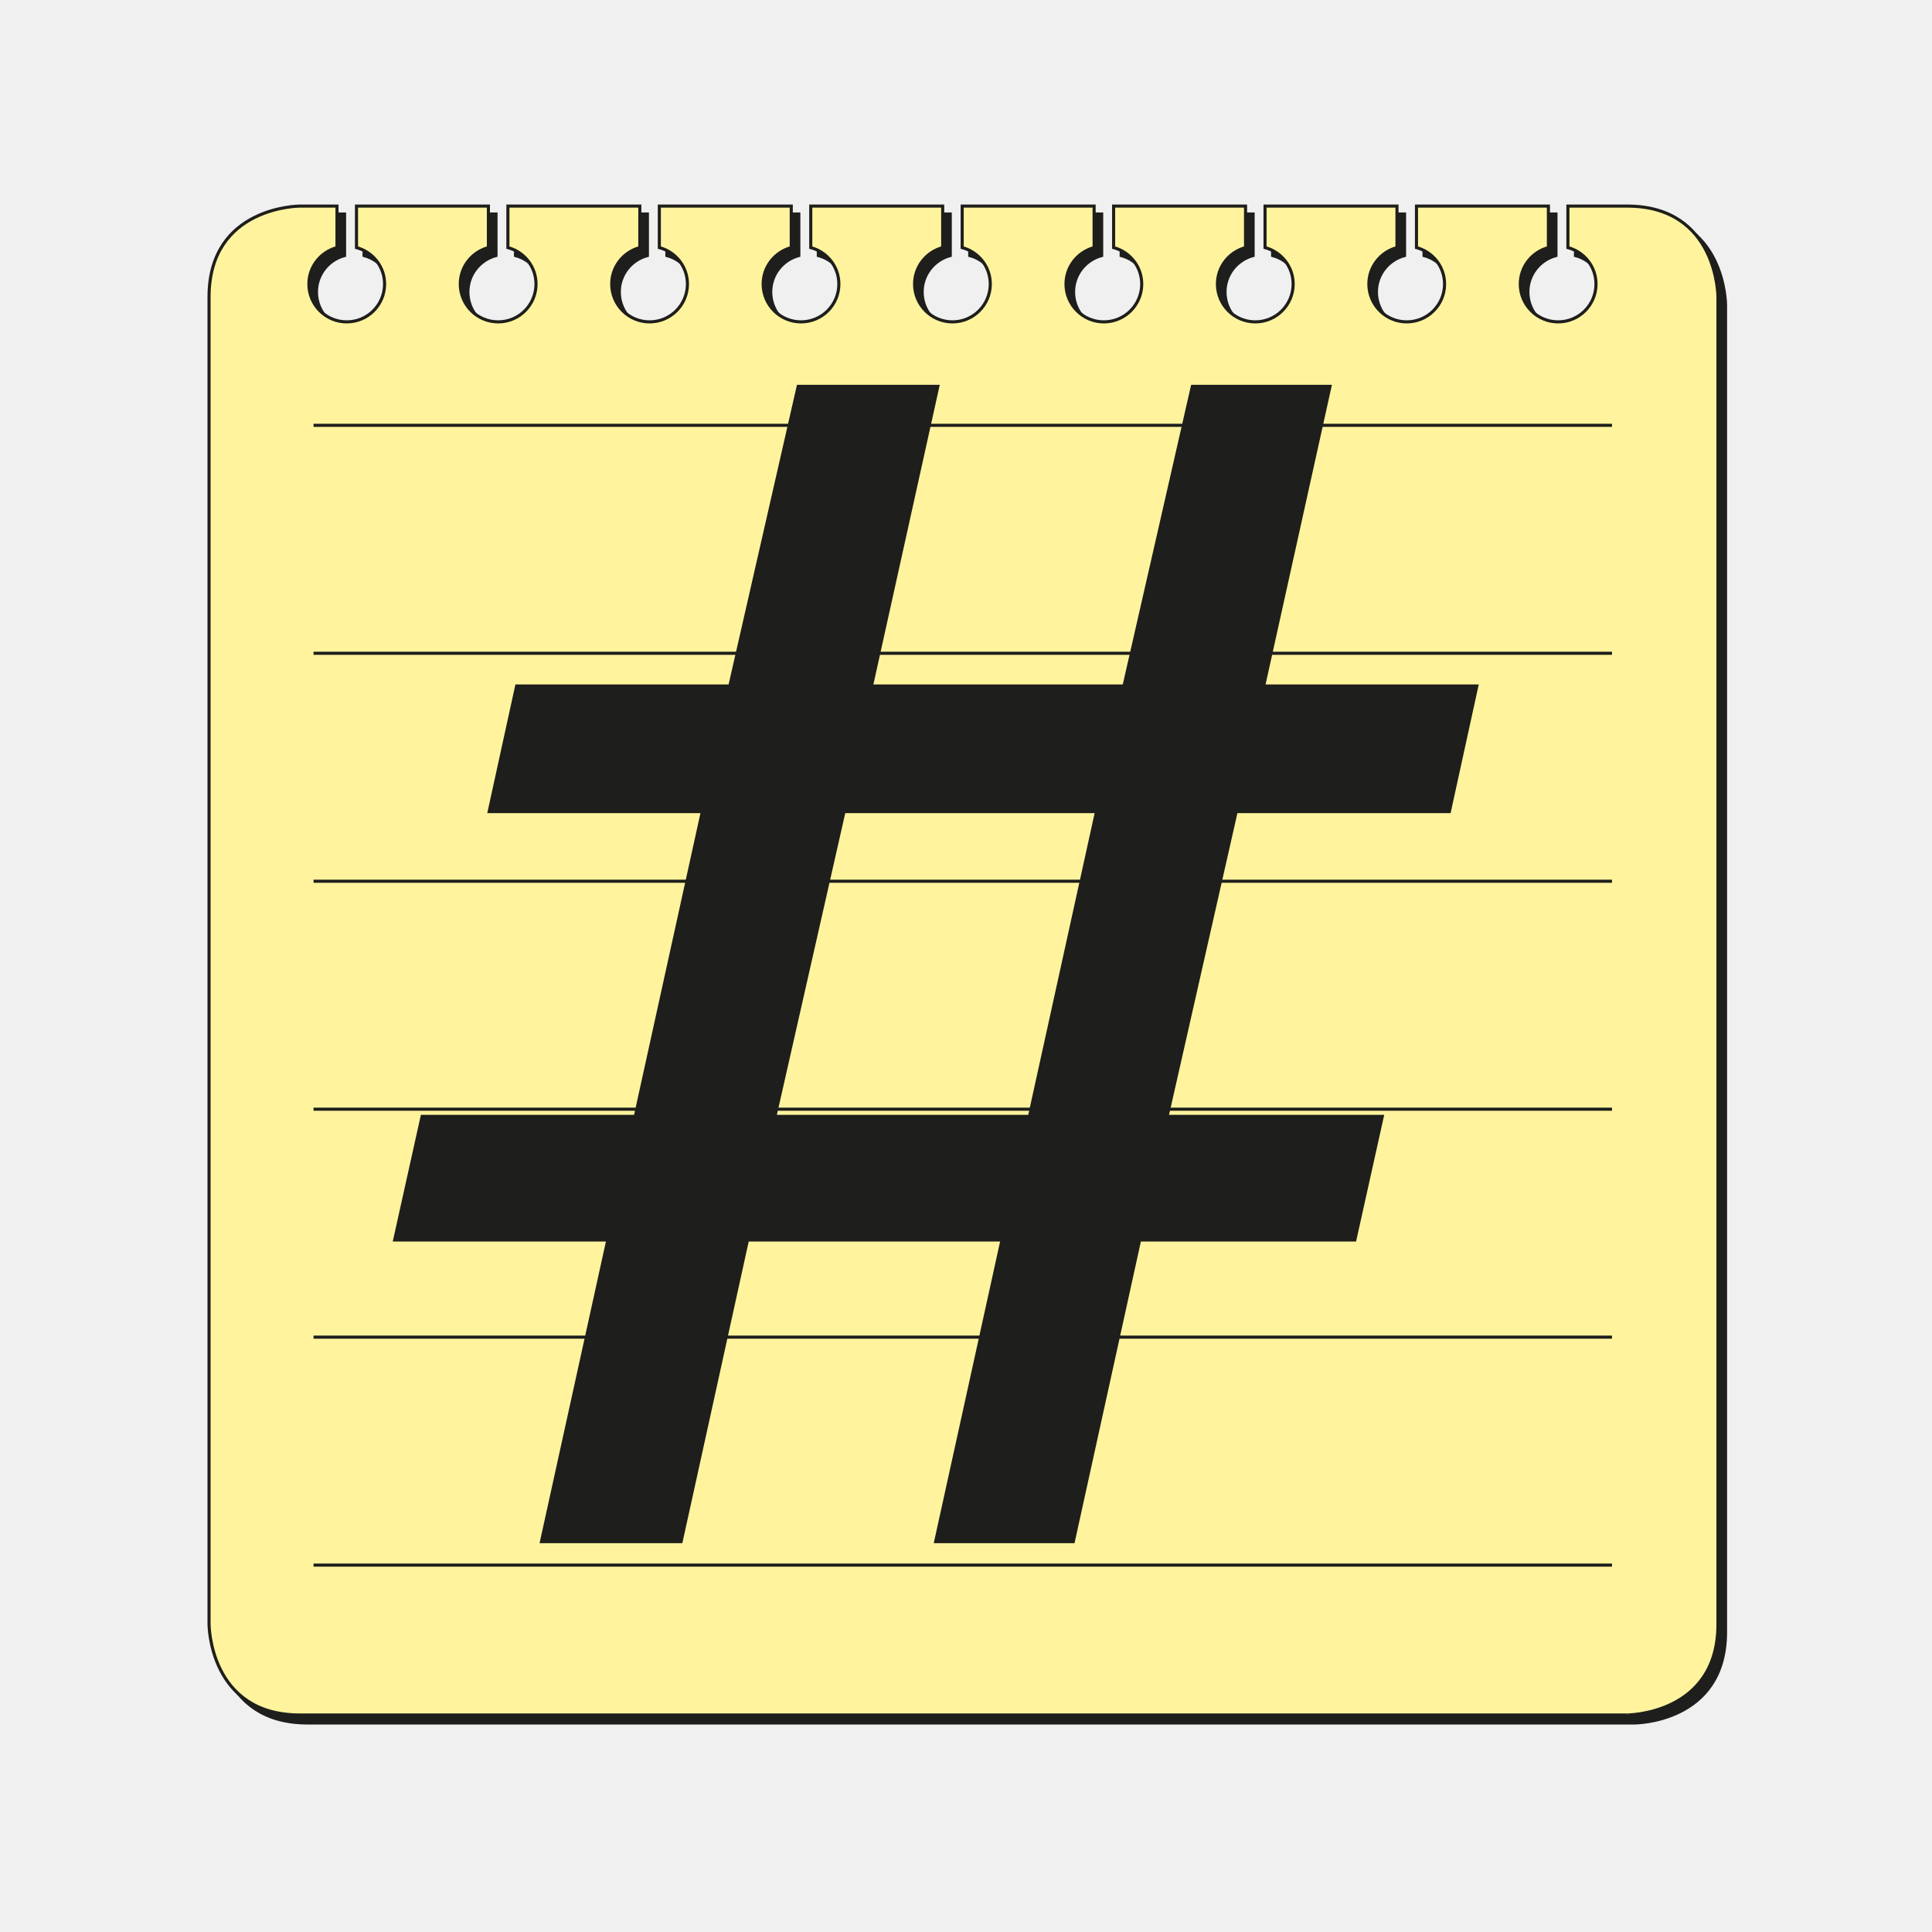
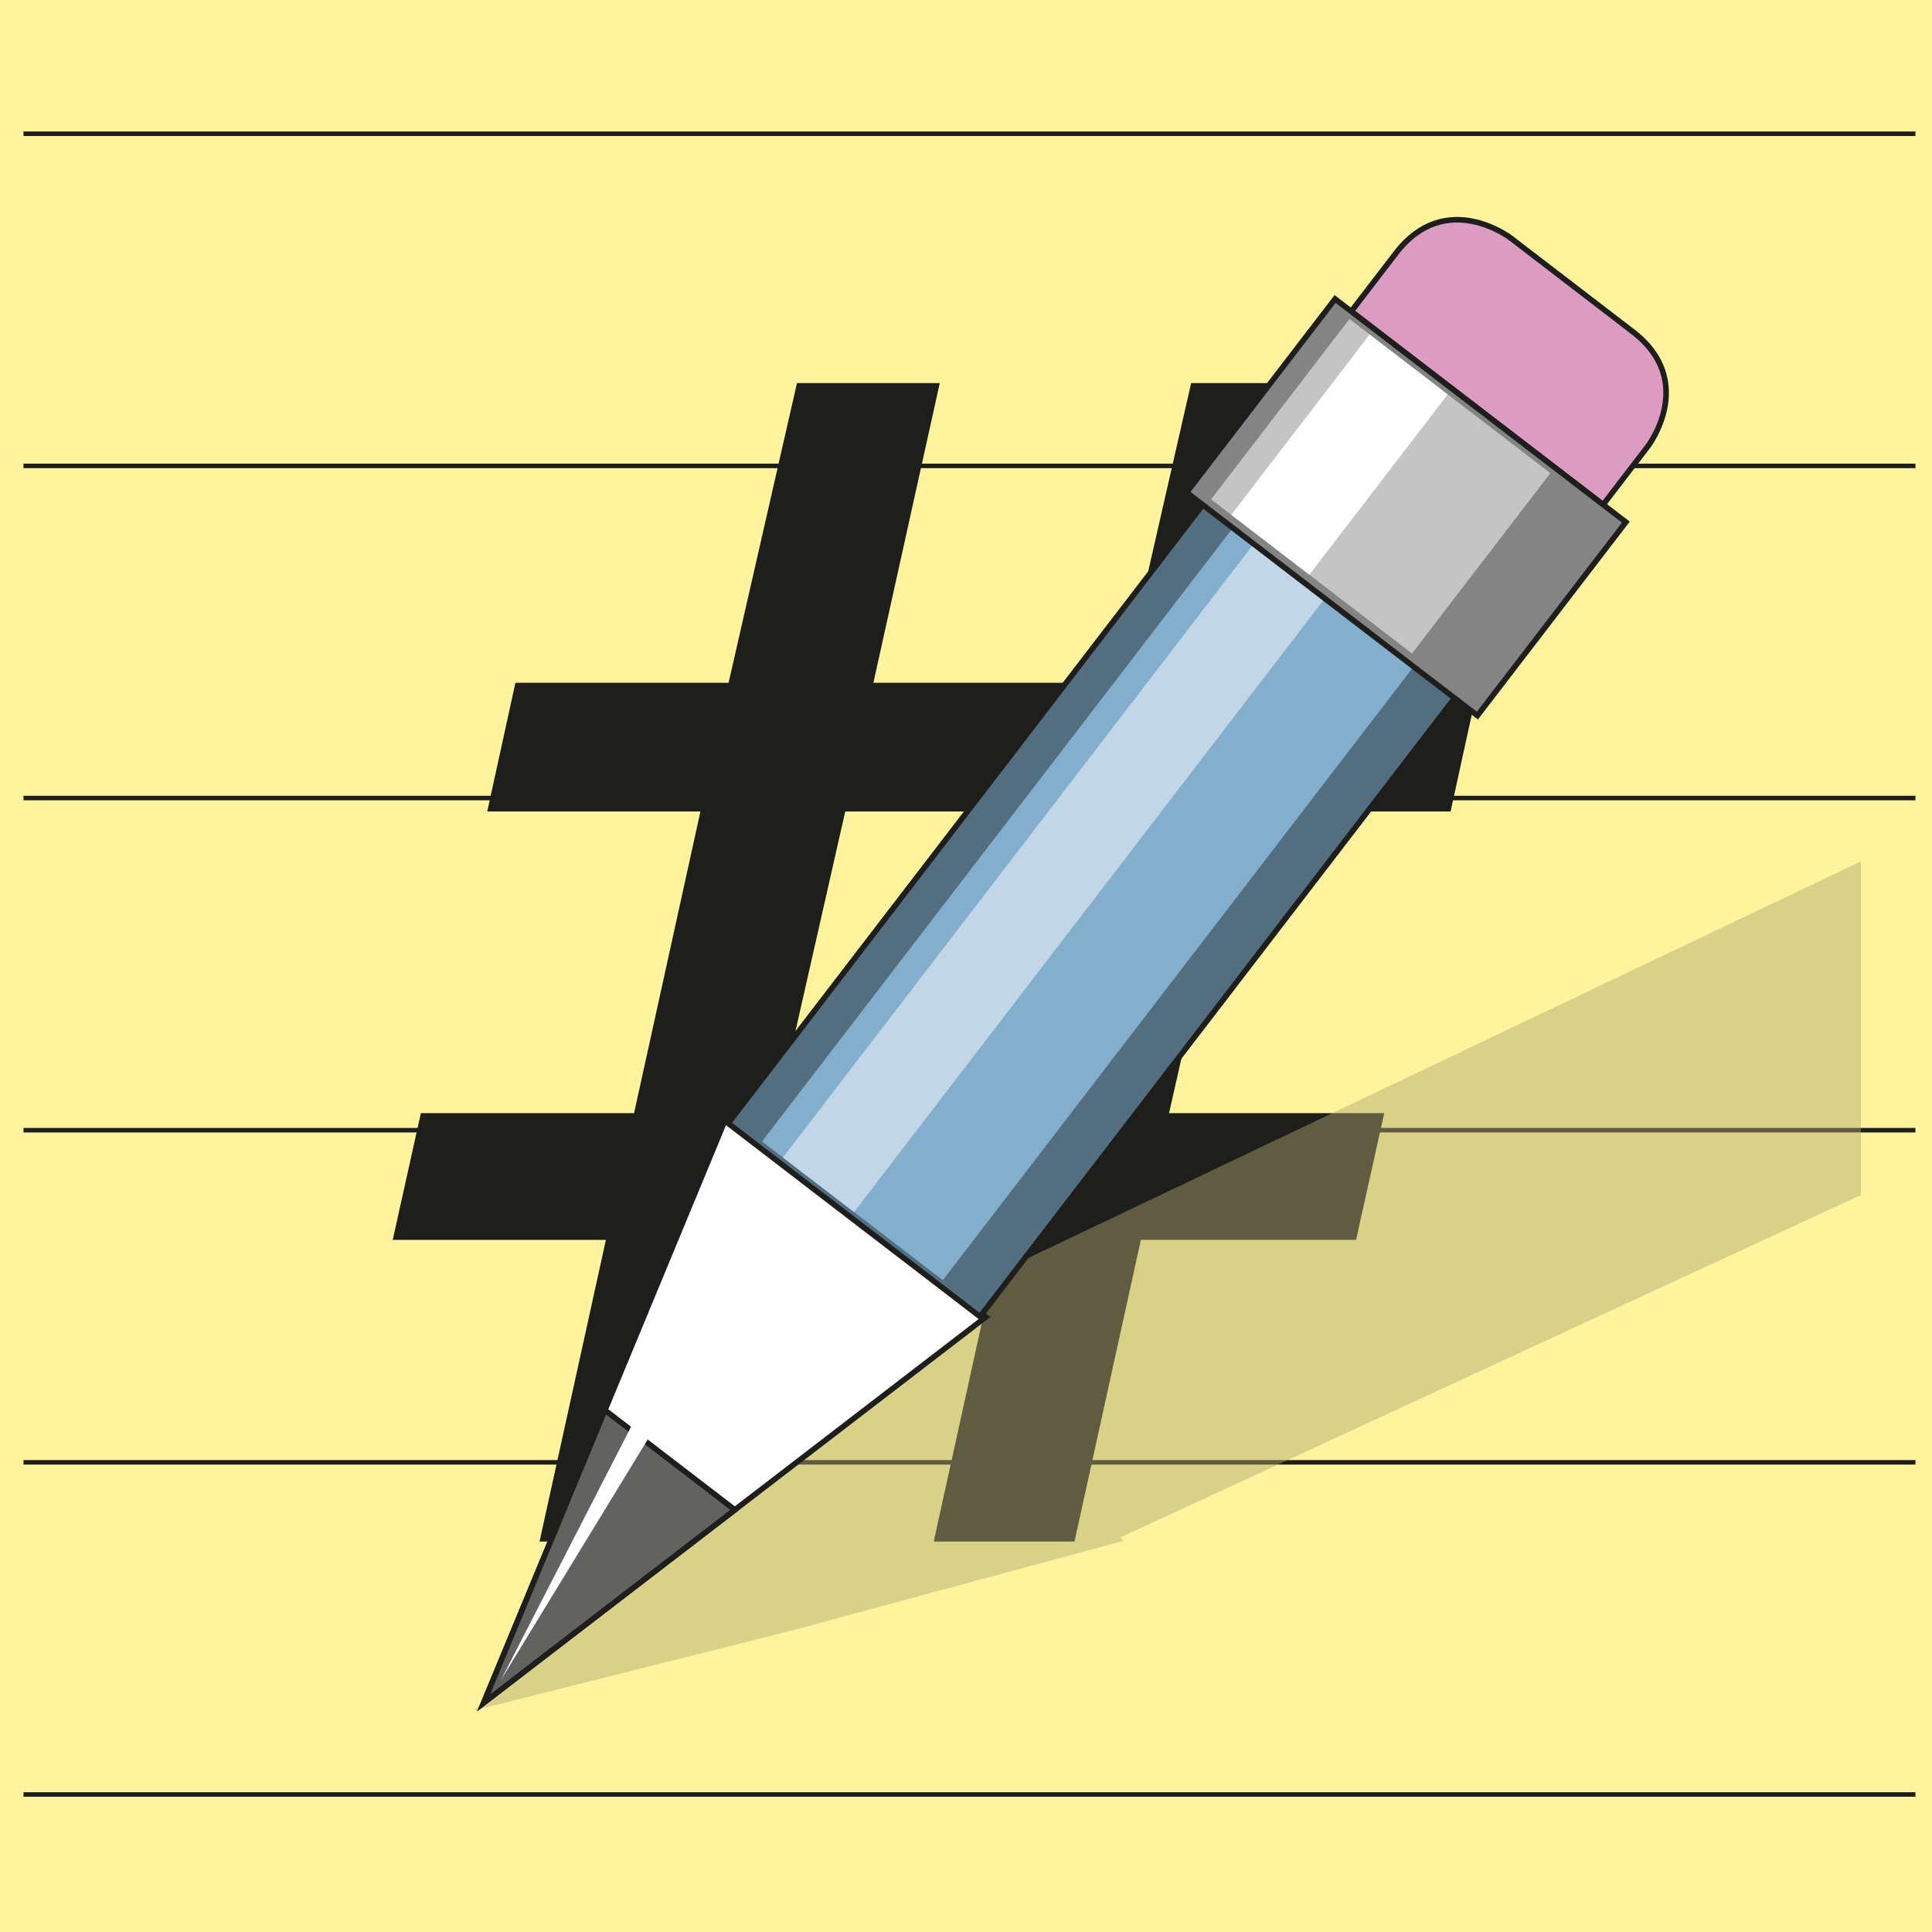
<svg xmlns="http://www.w3.org/2000/svg" xmlns:xlink="http://www.w3.org/1999/xlink" version="1.1" id="svg2" x="0px" y="0px" width="576px" height="576px" viewBox="0 0 576 576" enable-background="new 0 0 576 576" xml:space="preserve">
  <defs id="defs4244">
    <clipPath id="SVGID_4_">
      <use id="use4216" overflow="visible" xlink:href="#SVGID_3_" style="overflow:visible" x="0" y="0" width="100%" height="100%" />
    </clipPath>
    <clipPath id="clipPath4391">
      <use id="use4393" overflow="visible" xlink:href="#SVGID_3_" style="overflow:visible" x="0" y="0" width="100%" height="100%" />
    </clipPath>
  </defs>
  <g id="layer3" style="display:inline">
-     <g id="g4577">
-       <g transform="matrix(0.9242593,0,0,0.9242593,58.29259,3.819338)" id="g4174">
-         <defs id="defs4176">
-           <rect height="518.372" width="569.049" y="34.128" x="3.5" id="SVGID_1_" />
-         </defs>
-         <clipPath id="SVGID_2_">
-           <use id="use4180" overflow="visible" xlink:href="#SVGID_1_" style="overflow:visible" x="0" y="0" width="100%" height="100%" />
-         </clipPath>
-         <path id="path4182" d="m 493.534,522.331 0,-428.116 c 0,0 0,-29.307 -29.308,-29.307 l -19.1,0 0,13.391 c 5.213,1.394 9.067,6.102 9.067,11.751 0,6.745 -5.467,12.211 -12.212,12.211 -6.744,0 -12.21,-5.466 -12.21,-12.211 0,-5.65 3.857,-10.357 9.065,-11.751 l 0,-13.392 -42.556,0 0,13.391 c 5.209,1.394 9.066,6.102 9.066,11.751 0,6.745 -5.466,12.211 -12.21,12.211 -6.745,0 -12.214,-5.466 -12.214,-12.211 0,-5.65 3.856,-10.357 9.068,-11.751 l 0,-13.391 -42.557,0 0,13.391 c 5.212,1.394 9.067,6.102 9.067,11.751 0,6.745 -5.468,12.211 -12.213,12.211 -6.74,0 -12.21,-5.466 -12.21,-12.211 0,-5.65 3.857,-10.357 9.066,-11.751 l 0,-13.391 -42.556,0 0,13.391 c 5.208,1.394 9.067,6.102 9.067,11.751 0,6.745 -5.468,12.211 -12.212,12.211 -6.745,0 -12.212,-5.466 -12.212,-12.211 0,-5.65 3.856,-10.357 9.066,-11.751 l 0,-13.391 -42.554,0 0,13.391 c 5.209,1.394 9.066,6.102 9.066,11.751 0,6.745 -5.468,12.211 -12.212,12.211 -6.743,0 -12.211,-5.466 -12.211,-12.211 0,-5.65 3.856,-10.357 9.067,-11.751 l 0,-13.391 -42.557,0 0,13.391 c 5.211,1.394 9.068,6.102 9.068,11.751 0,6.745 -5.468,12.211 -12.212,12.211 -6.744,0 -12.212,-5.466 -12.212,-12.211 0,-5.65 3.856,-10.357 9.066,-11.751 l 0,-13.391 -42.554,0 0,13.391 c 5.209,1.394 9.065,6.102 9.065,11.751 0,6.745 -5.467,12.211 -12.21,12.211 -6.744,0 -12.211,-5.466 -12.211,-12.211 0,-5.65 3.856,-10.357 9.067,-11.751 l 0,-13.391 -42.552,0 0,13.391 c 5.21,1.394 9.067,6.102 9.067,11.751 0,6.745 -5.468,12.211 -12.212,12.211 -6.745,0 -12.212,-5.466 -12.212,-12.211 0,-5.65 3.857,-10.357 9.068,-11.751 l 0,-13.391 -42.556,0 0,13.391 c 5.209,1.394 9.066,6.102 9.066,11.751 0,6.745 -5.467,12.211 -12.21,12.211 -6.745,0 -12.212,-5.466 -12.212,-12.211 0,-5.65 3.856,-10.357 9.067,-11.751 l 0,-13.391 -11.966,0 c 0,0 -29.305,0 -29.305,29.307 l 0,428.117 c 0,0 0,29.307 29.305,29.307 l 428.116,0 c 10e-4,0 29.308,0 29.308,-29.307" clip-path="url(#SVGID_2_)" style="fill:#1e1e1c" />
-         <path id="path4184" d="m 493.534,522.331 0,-428.116 c 0,0 0,-29.307 -29.308,-29.307 l -19.1,0 0,13.391 c 5.213,1.394 9.067,6.102 9.067,11.751 0,6.745 -5.467,12.211 -12.212,12.211 -6.744,0 -12.21,-5.466 -12.21,-12.211 0,-5.65 3.857,-10.357 9.065,-11.751 l 0,-13.392 -42.556,0 0,13.391 c 5.209,1.394 9.066,6.102 9.066,11.751 0,6.745 -5.466,12.211 -12.21,12.211 -6.745,0 -12.214,-5.466 -12.214,-12.211 0,-5.65 3.856,-10.357 9.068,-11.751 l 0,-13.391 -42.557,0 0,13.391 c 5.212,1.394 9.067,6.102 9.067,11.751 0,6.745 -5.468,12.211 -12.213,12.211 -6.74,0 -12.21,-5.466 -12.21,-12.211 0,-5.65 3.857,-10.357 9.066,-11.751 l 0,-13.391 -42.556,0 0,13.391 c 5.208,1.394 9.067,6.102 9.067,11.751 0,6.745 -5.468,12.211 -12.212,12.211 -6.745,0 -12.212,-5.466 -12.212,-12.211 0,-5.65 3.856,-10.357 9.066,-11.751 l 0,-13.391 -42.554,0 0,13.391 c 5.209,1.394 9.066,6.102 9.066,11.751 0,6.745 -5.468,12.211 -12.212,12.211 -6.743,0 -12.211,-5.466 -12.211,-12.211 0,-5.65 3.856,-10.357 9.067,-11.751 l 0,-13.391 -42.557,0 0,13.391 c 5.211,1.394 9.068,6.102 9.068,11.751 0,6.745 -5.468,12.211 -12.212,12.211 -6.744,0 -12.212,-5.466 -12.212,-12.211 0,-5.65 3.856,-10.357 9.066,-11.751 l 0,-13.391 -42.554,0 0,13.391 c 5.209,1.394 9.065,6.102 9.065,11.751 0,6.745 -5.467,12.211 -12.21,12.211 -6.744,0 -12.211,-5.466 -12.211,-12.211 0,-5.65 3.856,-10.357 9.067,-11.751 l 0,-13.391 -42.552,0 0,13.391 c 5.21,1.394 9.067,6.102 9.067,11.751 0,6.745 -5.468,12.211 -12.212,12.211 -6.745,0 -12.212,-5.466 -12.212,-12.211 0,-5.65 3.857,-10.357 9.068,-11.751 l 0,-13.391 -42.556,0 0,13.391 c 5.209,1.394 9.066,6.102 9.066,11.751 0,6.745 -5.467,12.211 -12.21,12.211 -6.745,0 -12.212,-5.466 -12.212,-12.211 0,-5.65 3.856,-10.357 9.067,-11.751 l 0,-13.391 -11.966,0 c 0,0 -29.305,0 -29.305,29.307 l 0,428.117 c 0,0 0,29.307 29.305,29.307 l 428.116,0 c 10e-4,0 29.308,0 29.308,-29.307 z" clip-path="url(#SVGID_2_)" style="fill:none;stroke:#1e1e1c" />
-         <path id="path4186" d="m 491.092,519.767 0,-428.116 c 0,0 0,-29.308 -29.307,-29.308 l -19.1,0 0,13.391 c 5.211,1.395 9.067,6.102 9.067,11.752 0,6.745 -5.469,12.21 -12.214,12.21 -6.744,0 -12.21,-5.465 -12.21,-12.21 0,-5.65 3.857,-10.358 9.067,-11.752 l 0,-13.391 -42.555,0 0,13.391 c 5.208,1.395 9.065,6.102 9.065,11.752 0,6.745 -5.466,12.21 -12.21,12.21 -6.745,0 -12.212,-5.465 -12.212,-12.21 0,-5.65 3.856,-10.358 9.068,-11.752 l 0,-13.391 -42.558,0 0,13.391 c 5.211,1.395 9.067,6.102 9.067,11.752 0,6.745 -5.468,12.21 -12.212,12.21 -6.743,0 -12.211,-5.465 -12.211,-12.21 0,-5.65 3.855,-10.358 9.066,-11.752 l 0,-13.391 -42.554,0 0,13.391 c 5.207,1.395 9.065,6.102 9.065,11.752 0,6.745 -5.469,12.21 -12.212,12.21 -6.744,0 -12.212,-5.465 -12.212,-12.21 0,-5.65 3.857,-10.358 9.067,-11.752 l 0,-13.391 -42.555,0 0,13.391 c 5.209,1.395 9.065,6.102 9.065,11.752 0,6.745 -5.467,12.21 -12.209,12.21 -6.744,0 -12.212,-5.465 -12.212,-12.21 0,-5.65 3.856,-10.358 9.067,-11.752 l 0,-13.391 -42.557,0 0,13.391 c 5.211,1.395 9.066,6.102 9.066,11.752 0,6.745 -5.467,12.21 -12.211,12.21 -6.744,0 -12.212,-5.465 -12.212,-12.21 0,-5.65 3.856,-10.358 9.068,-11.752 l 0,-13.391 -42.556,0 0,13.391 c 5.209,1.395 9.065,6.102 9.065,11.752 0,6.745 -5.468,12.21 -12.21,12.21 -6.745,0 -12.213,-5.465 -12.213,-12.21 0,-5.65 3.857,-10.358 9.068,-11.752 l 0,-13.391 -42.558,0 0,13.391 c 5.211,1.395 9.068,6.102 9.068,11.752 0,6.745 -5.467,12.21 -12.212,12.21 -6.745,0 -12.212,-5.465 -12.212,-12.21 0,-5.65 3.856,-10.358 9.067,-11.752 l 0,-13.391 -42.551,0 0,13.391 c 5.209,1.395 9.065,6.102 9.065,11.752 0,6.745 -5.467,12.21 -12.21,12.21 -6.744,0 -12.212,-5.465 -12.212,-12.21 0,-5.65 3.857,-10.358 9.067,-11.752 l 0,-13.391 -11.965,0 c 0,0 -29.305,0 -29.305,29.308 l 0,428.116 c 0,0 0,29.308 29.305,29.308 l 428.117,0 c 0,-0.001 29.307,-0.001 29.307,-29.308" clip-path="url(#SVGID_2_)" style="fill:#fff49d" />
-         <path id="path4188" d="m 491.092,519.767 0,-428.116 c 0,0 0,-29.308 -29.307,-29.308 l -19.1,0 0,13.391 c 5.211,1.395 9.067,6.102 9.067,11.752 0,6.745 -5.469,12.21 -12.214,12.21 -6.744,0 -12.21,-5.465 -12.21,-12.21 0,-5.65 3.857,-10.358 9.067,-11.752 l 0,-13.391 -42.555,0 0,13.391 c 5.208,1.395 9.065,6.102 9.065,11.752 0,6.745 -5.466,12.21 -12.21,12.21 -6.745,0 -12.212,-5.465 -12.212,-12.21 0,-5.65 3.856,-10.358 9.068,-11.752 l 0,-13.391 -42.558,0 0,13.391 c 5.211,1.395 9.067,6.102 9.067,11.752 0,6.745 -5.468,12.21 -12.212,12.21 -6.743,0 -12.211,-5.465 -12.211,-12.21 0,-5.65 3.855,-10.358 9.066,-11.752 l 0,-13.391 -42.554,0 0,13.391 c 5.207,1.395 9.065,6.102 9.065,11.752 0,6.745 -5.469,12.21 -12.212,12.21 -6.744,0 -12.212,-5.465 -12.212,-12.21 0,-5.65 3.857,-10.358 9.067,-11.752 l 0,-13.391 -42.555,0 0,13.391 c 5.209,1.395 9.065,6.102 9.065,11.752 0,6.745 -5.467,12.21 -12.209,12.21 -6.744,0 -12.212,-5.465 -12.212,-12.21 0,-5.65 3.856,-10.358 9.067,-11.752 l 0,-13.391 -42.557,0 0,13.391 c 5.211,1.395 9.066,6.102 9.066,11.752 0,6.745 -5.467,12.21 -12.211,12.21 -6.744,0 -12.212,-5.465 -12.212,-12.21 0,-5.65 3.856,-10.358 9.068,-11.752 l 0,-13.391 -42.556,0 0,13.391 c 5.209,1.395 9.065,6.102 9.065,11.752 0,6.745 -5.468,12.21 -12.21,12.21 -6.745,0 -12.213,-5.465 -12.213,-12.21 0,-5.65 3.857,-10.358 9.068,-11.752 l 0,-13.391 -42.558,0 0,13.391 c 5.211,1.395 9.068,6.102 9.068,11.752 0,6.745 -5.467,12.21 -12.212,12.21 -6.745,0 -12.212,-5.465 -12.212,-12.21 0,-5.65 3.856,-10.358 9.067,-11.752 l 0,-13.391 -42.551,0 0,13.391 c 5.209,1.395 9.065,6.102 9.065,11.752 0,6.745 -5.467,12.21 -12.21,12.21 -6.744,0 -12.212,-5.465 -12.212,-12.21 0,-5.65 3.857,-10.358 9.067,-11.752 l 0,-13.391 -11.965,0 c 0,0 -29.305,0 -29.305,29.308 l 0,428.116 c 0,0 0,29.308 29.305,29.308 l 428.117,0 c 0,-0.001 29.307,-0.001 29.307,-29.308 z" clip-path="url(#SVGID_2_)" style="fill:none;stroke:#1e1e1c" />
+     <g id="g5414" transform="translate(0,-0.5)">
+       <rect style="fill:#fff49d" y="0" height="576.5" width="576.5" x="0" id="background" />
+       <path style="fill:#1e1e1c" d="m 326.347,242.433 -19.787,89.938 -74.948,0 20.387,-89.938 74.348,0 z m 114.522,-38.373 -63.558,0 19.785,-89.339 -41.971,0 -20.385,89.339 -74.349,0 19.786,-89.339 -42.57,0 -20.388,89.339 -63.557,0 -8.395,38.374 63.558,0 -19.787,89.938 -63.556,0 -8.395,37.775 63.557,0 -19.786,89.938 42.57,0 19.787,-89.938 74.949,0 -19.786,89.938 41.971,0 19.787,-89.938 64.156,0 8.395,-37.775 -64.156,0 20.385,-89.938 63.557,0 8.396,-38.374 0,0 z" id="hashtag" />
+       <g id="lines">
+         <line style="fill:none;stroke:#1e1e1c;stroke-width:1.347" y2="139.401" x2="571.066" y1="139.401" x1="7" id="line4194" />
+         <line style="fill:none;stroke:#1e1e1c;stroke-width:1.347" y2="238.426" x2="571.066" y1="238.426" x1="7" id="line4196" />
+         <line style="fill:none;stroke:#1e1e1c;stroke-width:1.347" y2="337.453" x2="571.066" y1="337.453" x1="7" id="line4198" />
+         <line style="fill:none;stroke:#1e1e1c;stroke-width:1.347" y2="436.476" x2="571.066" y1="436.476" x1="7" id="line4200" />
+         <line style="fill:none;stroke:#1e1e1c;stroke-width:1.347" y2="535.5" x2="571.066" y1="535.5" x1="7" id="line4202" />
+         <line style="fill:none;stroke:#1e1e1c;stroke-width:1.347" y2="40.376" x2="571.066" y1="40.376" x1="7" id="line4204" />
      </g>
-       <path id="path4192" d="m 326.347,242.433 -19.787,89.939 -74.948,0 20.386,-89.939 74.349,0 z m 114.522,-38.373 -63.558,0 19.786,-89.339 -41.971,0 -20.387,89.339 -74.348,0 19.786,-89.339 -42.57,0 -20.387,89.339 -63.557,0 -8.395,38.373 63.559,0 -19.787,89.939 -63.556,0 -8.394,37.774 63.556,0 -19.786,89.939 42.57,0 19.787,-89.939 74.95,0 -19.787,89.939 41.971,0 19.787,-89.939 64.157,0 8.394,-37.774 -64.157,0 20.385,-89.939 63.557,0 8.396,-38.373 z" style="fill:#1e1e1c" />
-       <line id="line4194" y2="194.766" x2="480.601" y1="194.766" x1="93.475" style="fill:none;stroke:#1e1e1c;stroke-width:0.924" />
-       <line id="line4196" y2="262.728" x2="480.601" y1="262.728" x1="93.475" style="fill:none;stroke:#1e1e1c;stroke-width:0.924" />
-       <line id="line4198" y2="330.691" x2="480.601" y1="330.691" x1="93.475" style="fill:none;stroke:#1e1e1c;stroke-width:0.924" />
-       <line id="line4200" y2="398.652" x2="480.601" y1="398.652" x1="93.475" style="fill:none;stroke:#1e1e1c;stroke-width:0.924" />
-       <line id="line4202" y2="466.614" x2="480.601" y1="466.614" x1="93.475" style="fill:none;stroke:#1e1e1c;stroke-width:0.924" />
-       <line id="line4204" y2="126.804" x2="480.601" y1="126.804" x1="93.475" style="fill:none;stroke:#1e1e1c;stroke-width:0.924" />
    </g>
  </g>
-   <g id="layer1" style="display:none">
-     <g id="g4554" transform="translate(26,-14)">
-       <polygon transform="matrix(1.17962,0,0,0.9242593,-103.6557,46.53284)" id="polygon4190" points="182.634,520.329 279.219,487.008 279.219,487.007 375.739,453.708 374.867,452.424 489.999,374.768 489.999,251.246 317.28,367.745 316.409,366.463 182.634,520.327 " style="fill:#ada870;fill-opacity:0.455" />
-       <polygon transform="matrix(0.9242593,0,0,0.9242593,-57.01822,46.53284)" id="polygon4206" points="189.576,514.073 351.563,389.625 267.616,325.713 " style="fill:#ffffff" />
-       <polygon transform="matrix(0.9242593,0,0,0.9242593,-57.01822,46.53284)" id="polygon4208" points="189.576,514.073 351.563,389.625 267.616,325.713 " style="fill:none;stroke:#1e1e1c;stroke-width:1.8" />
-       <g transform="matrix(0.9242593,0,0,0.9242593,-57.01822,46.53284)" id="g4210">
+   <g id="layer1" style="display:inline">
+     <polygon id="polygon4190-3" points="136.5,480.5 136.5,480.5 230.922,456.752 230.922,456.752 330.136,429.934 329.24,428.898 550,326.828 550,227.344 270.045,360.7 269.15,359.667 " style="fill:#ada870;fill-opacity:0.455" transform="translate(4.788662,29.46426)" />
+     <g id="g5069">
+       <polygon transform="matrix(0.9242593,0,0,0.9242593,-31.01822,32.53284)" id="polygon4206" points="189.576,514.073 351.563,389.625 267.616,325.713 " style="fill:#ffffff" />
+       <polygon transform="matrix(0.9242593,0,0,0.9242593,-31.01822,32.53284)" id="polygon4208" points="189.576,514.073 351.563,389.625 267.616,325.713 " style="fill:none;stroke:#1e1e1c;stroke-width:1.8" />
+       <g transform="matrix(0.9242593,0,0,0.9242593,-31.01822,32.53284)" id="g4210">
        <defs id="defs4212">
          <rect height="518.372" width="569.049" y="34.128" x="3.5" id="SVGID_3_" />
        </defs>
        <clipPath id="clipPath4402">
          <use id="use4404" overflow="visible" xlink:href="#SVGID_3_" style="overflow:visible" x="0" y="0" width="100%" height="100%" />
        </clipPath>
        <path id="path4218" d="m 437.585,106.752 c 0,0 -16.055,20.926 4.87,36.982 l 39.39,30.226 c 0,0 20.927,16.058 36.984,-4.868 l 46.282,-60.317 c 0,0 16.057,-20.926 -4.87,-36.982 l -39.39,-30.226 c 0,0 -20.924,-16.058 -36.984,4.867 l -46.282,60.318 z" clip-path="url(#SVGID_4_)" style="fill:#dc9bc0" />
        <path id="path4220" d="m 437.585,106.752 c 0,0 -16.055,20.926 4.87,36.982 l 39.39,30.226 c 0,0 20.927,16.058 36.984,-4.868 l 46.282,-60.317 c 0,0 16.057,-20.926 -4.87,-36.982 l -39.39,-30.226 c 0,0 -20.924,-16.058 -36.984,4.867 l -46.282,60.318 z" clip-path="url(#SVGID_4_)" style="fill:none;stroke:#1e1e1c;stroke-width:1.8" />
      </g>
-       <rect id="rect4222" height="305.136" width="94.654" transform="matrix(-0.793352,-0.6087632,0.6087632,-0.793352,0,0)" y="-160.476" x="-458.653" style="fill:#526e7f" />
-       <rect id="rect4224" height="305.136" width="94.654" transform="matrix(-0.793352,-0.6087632,0.6087632,-0.793352,0,0)" y="-160.476" x="-458.653" style="fill:none;stroke:#1e1e1c;stroke-width:1.664" />
-       <rect id="rect4226" height="303.272" width="67.945" transform="matrix(-0.793352,-0.6087632,0.6087632,-0.793352,0,0)" y="-158.613" x="-443.244" style="fill:#83afcd" />
-       <rect id="rect4228" height="303.252" width="26.728" transform="matrix(-0.7934003,-0.6087002,0.6087002,-0.7934003,0,0)" y="-158.657" x="-409.868" style="fill:#c1d6e7" />
-       <polygon transform="matrix(0.9242593,0,0,0.9242593,-57.01822,46.53284)" id="polygon4230" points="189.575,514.076 270.595,451.829 228.687,419.673 " style="fill:#626261" />
-       <polygon transform="matrix(0.9242593,0,0,0.9242593,-57.01822,46.53284)" id="polygon4232" points="189.575,514.076 270.595,451.829 228.687,419.673 " style="fill:none;stroke:#1e1e1c;stroke-width:1.8" />
-       <polygon transform="matrix(0.9242593,0,0,0.9242593,-57.01822,46.53284)" id="polygon4234" points="195.219,506.585 245.896,423.55 240.4,418.665 " style="fill:#ffffff" />
-       <rect id="rect4236" height="72.706" width="109.273" transform="matrix(-0.7933149,-0.6088115,0.6088115,-0.7933149,0,0)" y="71.974" x="-467.21" style="fill:#848484" />
-       <rect id="rect4238" height="72.706" width="109.273" transform="matrix(-0.7933149,-0.6088115,0.6088115,-0.7933149,0,0)" y="71.974" x="-467.21" style="fill:none;stroke:#1e1e1c;stroke-width:1.664" />
-       <rect id="rect4240" height="67.768" width="75.495" transform="matrix(-0.793352,-0.6087632,0.6087632,-0.793352,0,0)" y="74.771" x="-440.47" style="fill:#c4c4c4" />
-       <rect id="rect4242" height="67.764" width="29.341" transform="matrix(-0.7933149,-0.6088115,0.6088115,-0.7933149,0,0)" y="74.781" x="-401.897" style="fill:#ffffff" />
+       <rect id="rect4222" height="305.136" width="94.654" transform="matrix(-0.793352,-0.6087632,0.6087632,-0.793352,0,0)" y="-133.542" x="-470.758" style="fill:#526e7f" />
+       <rect id="rect4224" height="305.136" width="94.654" transform="matrix(-0.793352,-0.6087632,0.6087632,-0.793352,0,0)" y="-133.542" x="-470.758" style="fill:none;stroke:#1e1e1c;stroke-width:1.664" />
+       <rect id="rect4226" height="303.272" width="67.945" transform="matrix(-0.793352,-0.6087632,0.6087632,-0.793352,0,0)" y="-131.678" x="-455.348" style="fill:#83afcd" />
+       <rect id="rect4228" height="303.252" width="26.728" transform="matrix(-0.7934003,-0.6087002,0.6087002,-0.7934003,0,0)" y="-131.723" x="-421.975" style="fill:#c1d6e7" />
+       <polygon transform="matrix(0.9242593,0,0,0.9242593,-31.01822,32.53284)" id="polygon4230" points="189.575,514.076 270.595,451.829 228.687,419.673 " style="fill:#626261" />
+       <polygon transform="matrix(0.9242593,0,0,0.9242593,-31.01822,32.53284)" id="polygon4232" points="189.575,514.076 270.595,451.829 228.687,419.673 " style="fill:none;stroke:#1e1e1c;stroke-width:1.8" />
+       <polygon transform="matrix(0.9242593,0,0,0.9242593,-31.01822,32.53284)" id="polygon4234" points="195.219,506.585 245.896,423.55 240.4,418.665 " style="fill:#ffffff" />
+       <rect id="rect4236" height="72.706" width="109.273" transform="matrix(-0.7933149,-0.6088115,0.6088115,-0.7933149,0,0)" y="98.909" x="-479.313" style="fill:#848484" />
+       <rect id="rect4238" height="72.706" width="109.273" transform="matrix(-0.7933149,-0.6088115,0.6088115,-0.7933149,0,0)" y="98.909" x="-479.313" style="fill:none;stroke:#1e1e1c;stroke-width:1.664" />
+       <rect id="rect4240" height="67.768" width="75.495" transform="matrix(-0.793352,-0.6087632,0.6087632,-0.793352,0,0)" y="101.706" x="-452.575" style="fill:#c4c4c4" />
+       <rect id="rect4242" height="67.764" width="29.341" transform="matrix(-0.7933149,-0.6088115,0.6088115,-0.7933149,0,0)" y="101.716" x="-414" style="fill:#ffffff" />
    </g>
  </g>
  <g id="layer4" style="display:none">
-     <text xml:space="preserve" style="font-style:normal;font-weight:normal;font-size:319.336px;line-height:125%;font-family:sans-serif;letter-spacing:0px;word-spacing:0px;fill:#ff0100;fill-opacity:1;stroke:none;stroke-width:1px;stroke-linecap:butt;stroke-linejoin:miter;stroke-opacity:1" x="304.919" y="512.771" id="text4164" transform="scale(1.013517,0.9866632)">
-       <tspan id="tspan4166" x="304.919" y="512.771">α</tspan>
-     </text>
+     <g transform="scale(1.013517,0.9866632)" style="font-style:normal;font-weight:normal;font-size:319.336px;line-height:125%;font-family:sans-serif;letter-spacing:0px;word-spacing:0px;fill:#ff0100;fill-opacity:1;stroke:none;stroke-width:1px;stroke-linecap:butt;stroke-linejoin:miter;stroke-opacity:1" id="text4164">
+       <path d="m 436.832,431.533 -6.861,-36.019 q -7.017,-36.954 -34.771,-36.954 -20.894,0 -30.406,17.152 -12.006,21.518 -12.006,49.896 0,34.304 11.694,50.676 11.85,16.684 30.717,16.684 20.894,0 32.121,-33.212 l 9.511,-28.223 z m 16.06,-47.713 15.437,-45.686 25.572,0 -31.965,94.647 6.237,34.148 q 1.403,7.64 6.861,14.033 6.393,7.484 11.383,7.484 l 13.721,0 0,24.324 -17.152,0 q -14.657,0 -27.755,-13.098 -6.393,-6.549 -9.044,-20.27 -7.173,17.308 -21.83,30.873 -6.861,6.393 -29.158,6.393 -36.643,0 -54.418,-23.701 -18.243,-24.48 -18.243,-67.36 0,-45.842 19.803,-67.36 21.986,-24.013 52.859,-24.013 48.493,0 57.693,49.584 z" id="path4200" />
+     </g>
  </g>
  <g id="layer5" style="display:none">
    <g transform="translate(63.15,58.4)" class="st5" id="g4973" style="fill:#00d91b;fill-opacity:1">
      <path class="st6" d="m 340.1,411.2 0,83.4 -23.1,0 0,-217.4 c 0,-17.3 2,-30.9 5.9,-40.7 3.9,-9.8 10.6,-17.9 20.2,-24.3 9.5,-6.4 20.1,-9.6 31.8,-9.6 17.3,0 30.3,5.9 39.2,17.8 8.9,11.8 13.3,24.8 13.3,38.8 0,13.7 -3.6,24.8 -10.8,33.2 -7.2,8.4 -15.4,13.6 -24.7,15.5 14.9,1.7 26.5,8.2 34.6,19.2 8.1,11.1 12.2,24.7 12.2,40.9 0,17.4 -4.8,33 -14.4,46.8 -9.6,13.8 -23.4,20.7 -41.5,20.7 -18.5,0.1 -32.7,-8 -42.7,-24.3 z m 20.5,-112.1 c 15.8,0 27.3,-3.3 34.5,-9.8 7.2,-6.6 10.8,-16 10.8,-28.5 0,-10 -3.1,-18.5 -9.2,-25.2 -6.1,-6.8 -13.8,-10.2 -23,-10.2 -8,0 -14.9,2.5 -20.8,7.5 -5.9,5 -9.5,10.6 -10.8,16.8 -1.3,6.2 -2,16.9 -2,32.3 l 0,62 c 0,17.6 1,30.6 3.1,38.9 2.1,8.3 6.5,15.8 13.3,22.5 6.8,6.7 14.6,10 23.4,10 10.7,0 19.2,-4.4 25.4,-13.2 6.2,-8.8 9.3,-19.6 9.3,-32.5 0,-10.7 -2.3,-20.2 -6.9,-28.7 -4.6,-8.5 -10.3,-14.2 -17,-17.2 -6.7,-3 -15.7,-4.5 -26.9,-4.5 l -3.3,0 0,-20.2 0.1,0 z" id="path4975" style="fill:#00d91b;fill-opacity:1" />
    </g>
  </g>
  <g id="layer7" style="display:none">
    <g transform="matrix(1.000002,0,0,0.9999752,72,-334.9858)" style="display:inline" id="g4239">
      <rect id="rect102" height="155.9" width="155.9" class="st25" y="413.1" x="8" style="clip-rule:evenodd;fill:#ffffff;fill-rule:evenodd;stroke:#a0a0a0;stroke-width:12;stroke-miterlimit:10" />
      <path id="path104" d="m 84.7,546.1 c 0,0 -22.9,-8.5 8.5,-42.3 l 8.5,-8.5 25.4,27.2 0,-78 -67.7,0 18.6,23.8 -27.1,27.1 c 0,0 -10.5,13 8.5,33.8 15.5,17 25.3,16.9 25.3,16.9 l 0,0 z" class="st26" style="clip-rule:evenodd;fill:#3760e2;fill-rule:evenodd" />
    </g>
  </g>
  <g id="layer2" display="none" style="display:none">
    <path id="rect3070" display="inline" d="m 108.468,24.499 359.064,0 c 6.608,0 11.969,5.36 11.969,11.977 l 0,503.048 c 0,6.615 -5.358,11.979 -11.969,11.979 l -359.064,0 c -6.61,0 -11.969,-5.362 -11.969,-11.979 l 0,-503.048 c 0,-6.614 5.358,-11.977 11.969,-11.977 z" style="display:inline;fill-opacity:0;stroke:#000000;stroke-width:0.998;stroke-miterlimit:4;stroke-dasharray:none" />
    <path id="rect3840" display="inline" d="m 36.476,96.499 503.047,0 c 6.613,0 11.978,5.356 11.978,11.969 l 0,359.063 c 0,6.609 -5.362,11.97 -11.978,11.97 l -503.047,0 c -6.615,0 -11.977,-5.358 -11.977,-11.97 l 0,-359.063 c 0,-6.61 5.362,-11.969 11.977,-11.969 z" style="display:inline;fill-opacity:0;stroke:#000000;stroke-width:0.998" />
    <path id="rect3842" display="inline" d="M 72.473,60 C 65.571,60 60,65.572 60,72.473 l 0,431.055 c 0,6.9 5.571,12.473 12.473,12.473 l 431.055,0 c 6.899,0 12.473,-5.57 12.473,-12.473 l 0,-431.055 C 516,65.572 510.429,60 503.527,60 L 72.473,60 Z m 0,0.998 431.055,0 c 6.363,0 11.475,5.106 11.475,11.475 l 0,431.055 c 0,6.365 -5.109,11.477 -11.475,11.477 l -431.055,0 c -6.366,0 -11.475,-5.109 -11.475,-11.477 l 0,-431.055 c 0,-6.366 5.109,-11.475 11.475,-11.475 z" style="display:inline" />
    <circle id="path3844" display="inline" stroke-miterlimit="10" cx="288" cy="288" r="263.498" style="display:inline;fill-opacity:0;stroke:#000000;stroke-width:0.312;stroke-miterlimit:10" />
  </g>
</svg>
